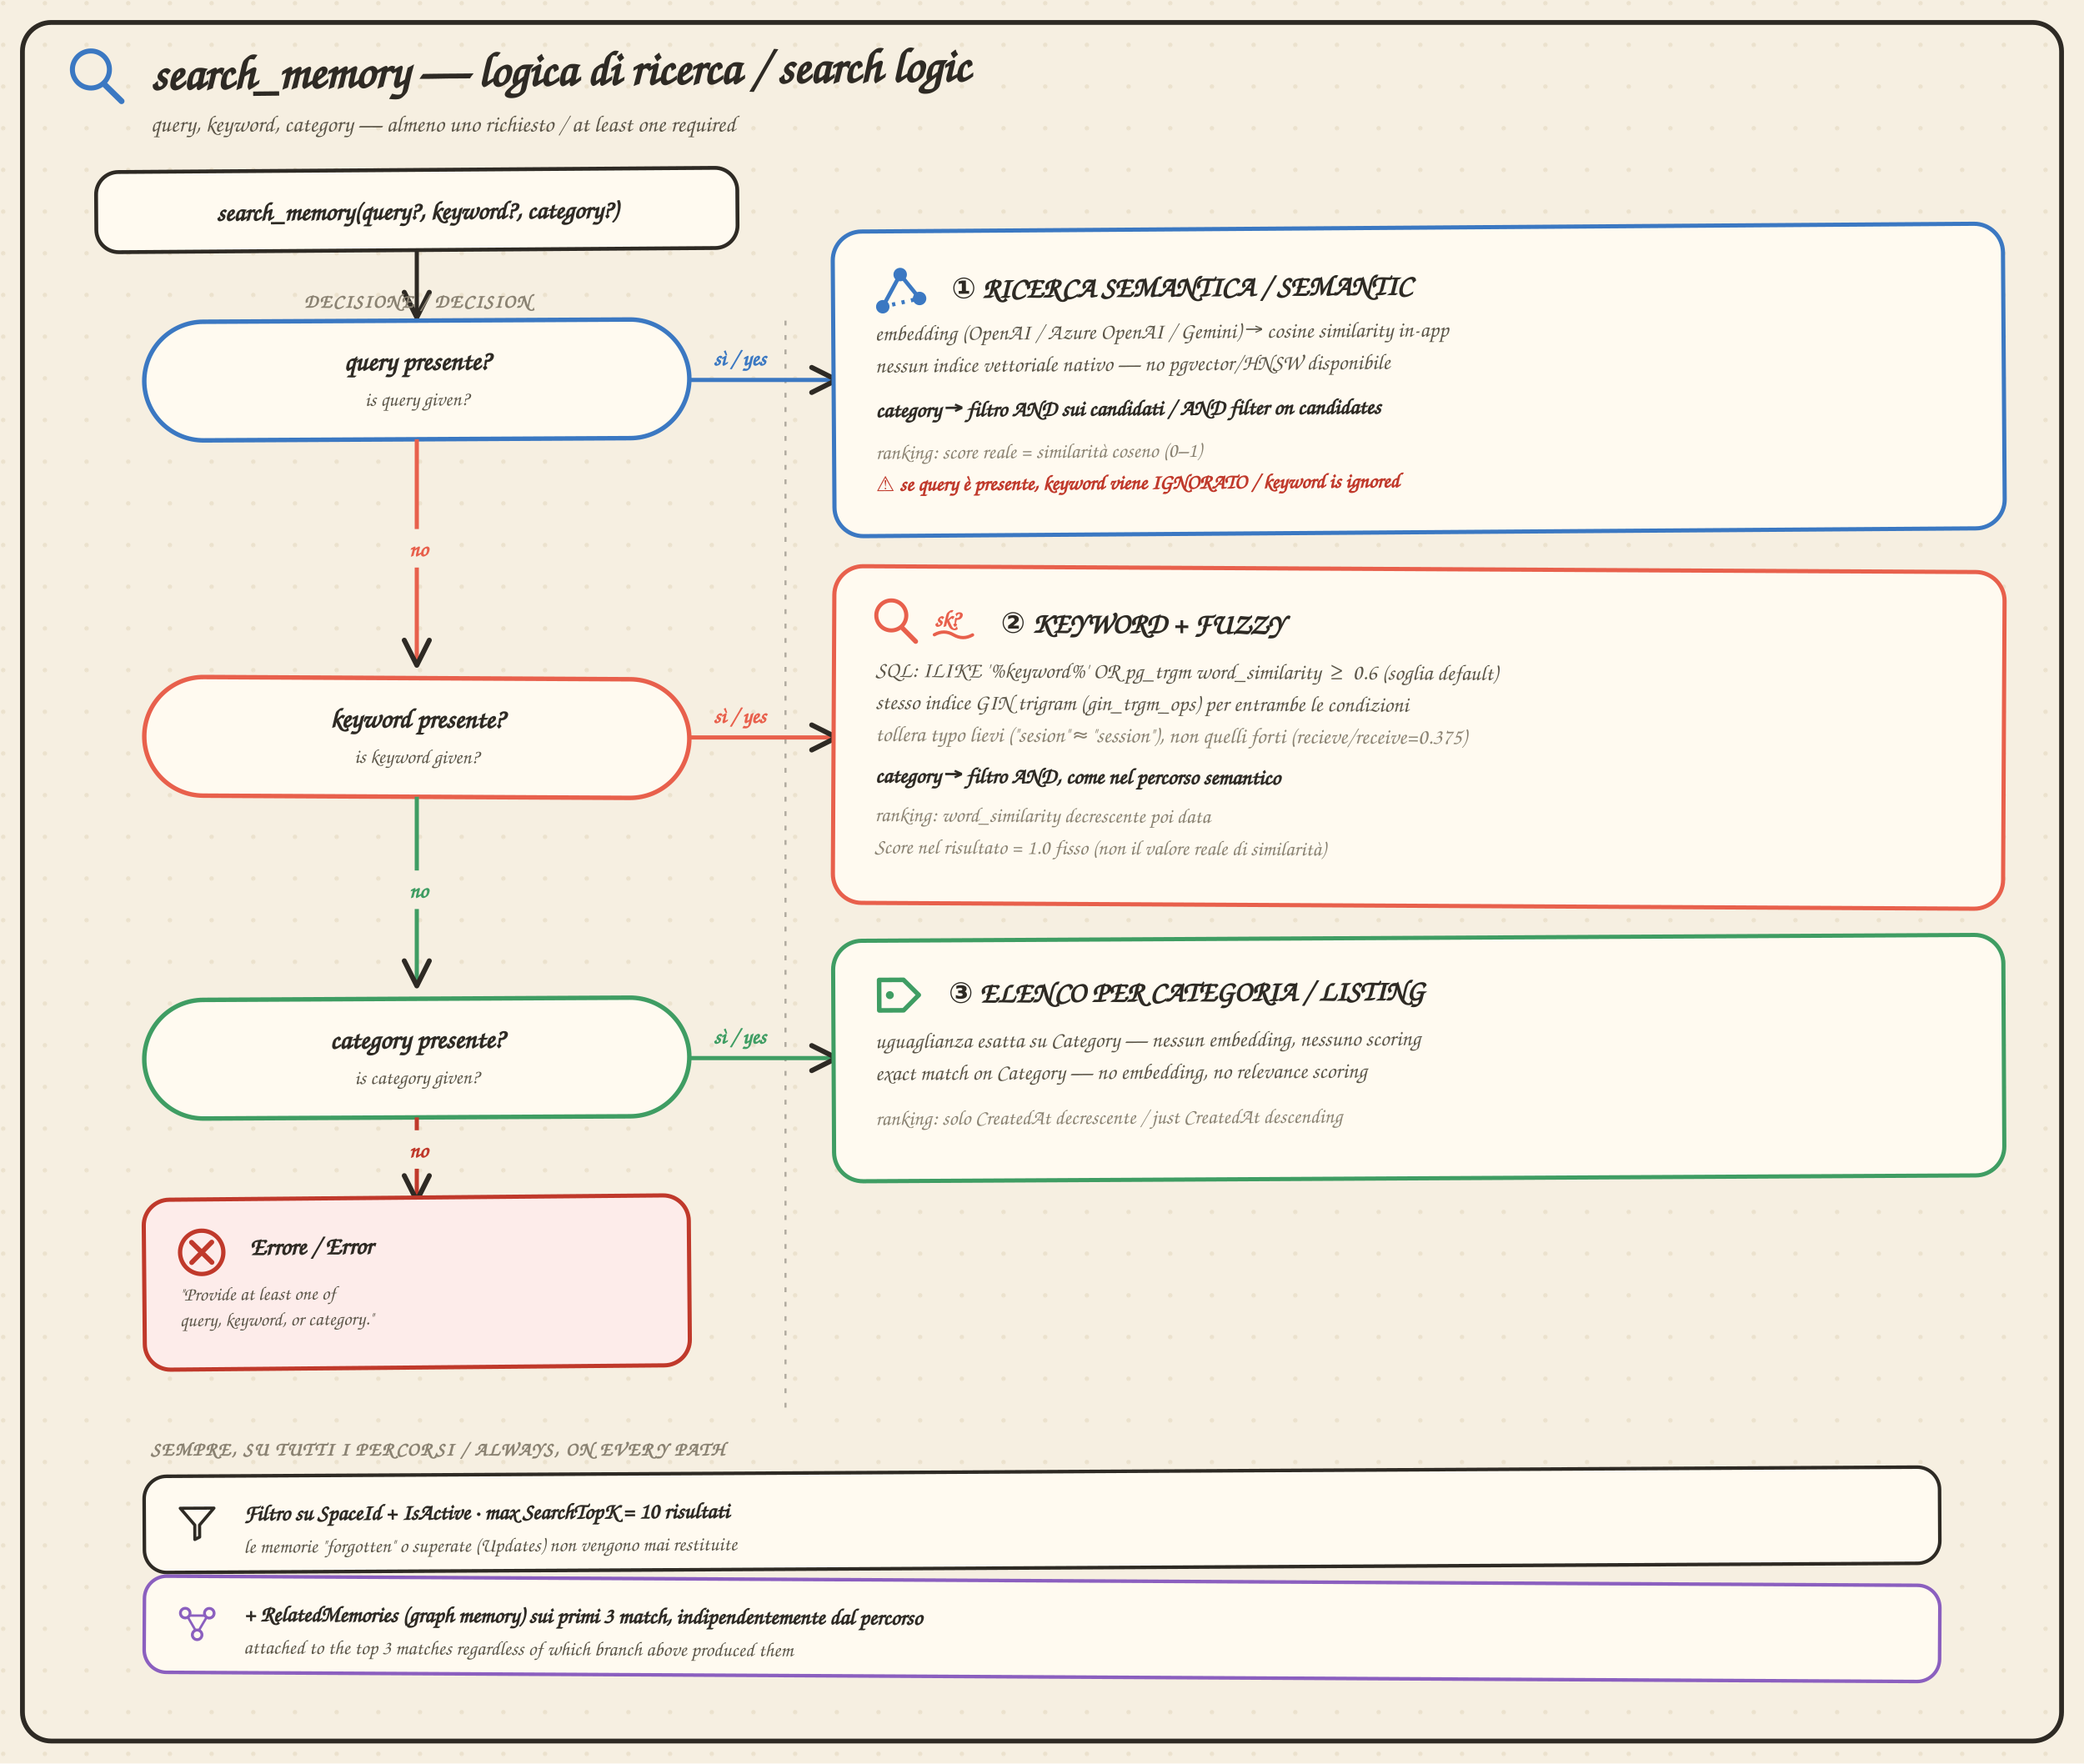
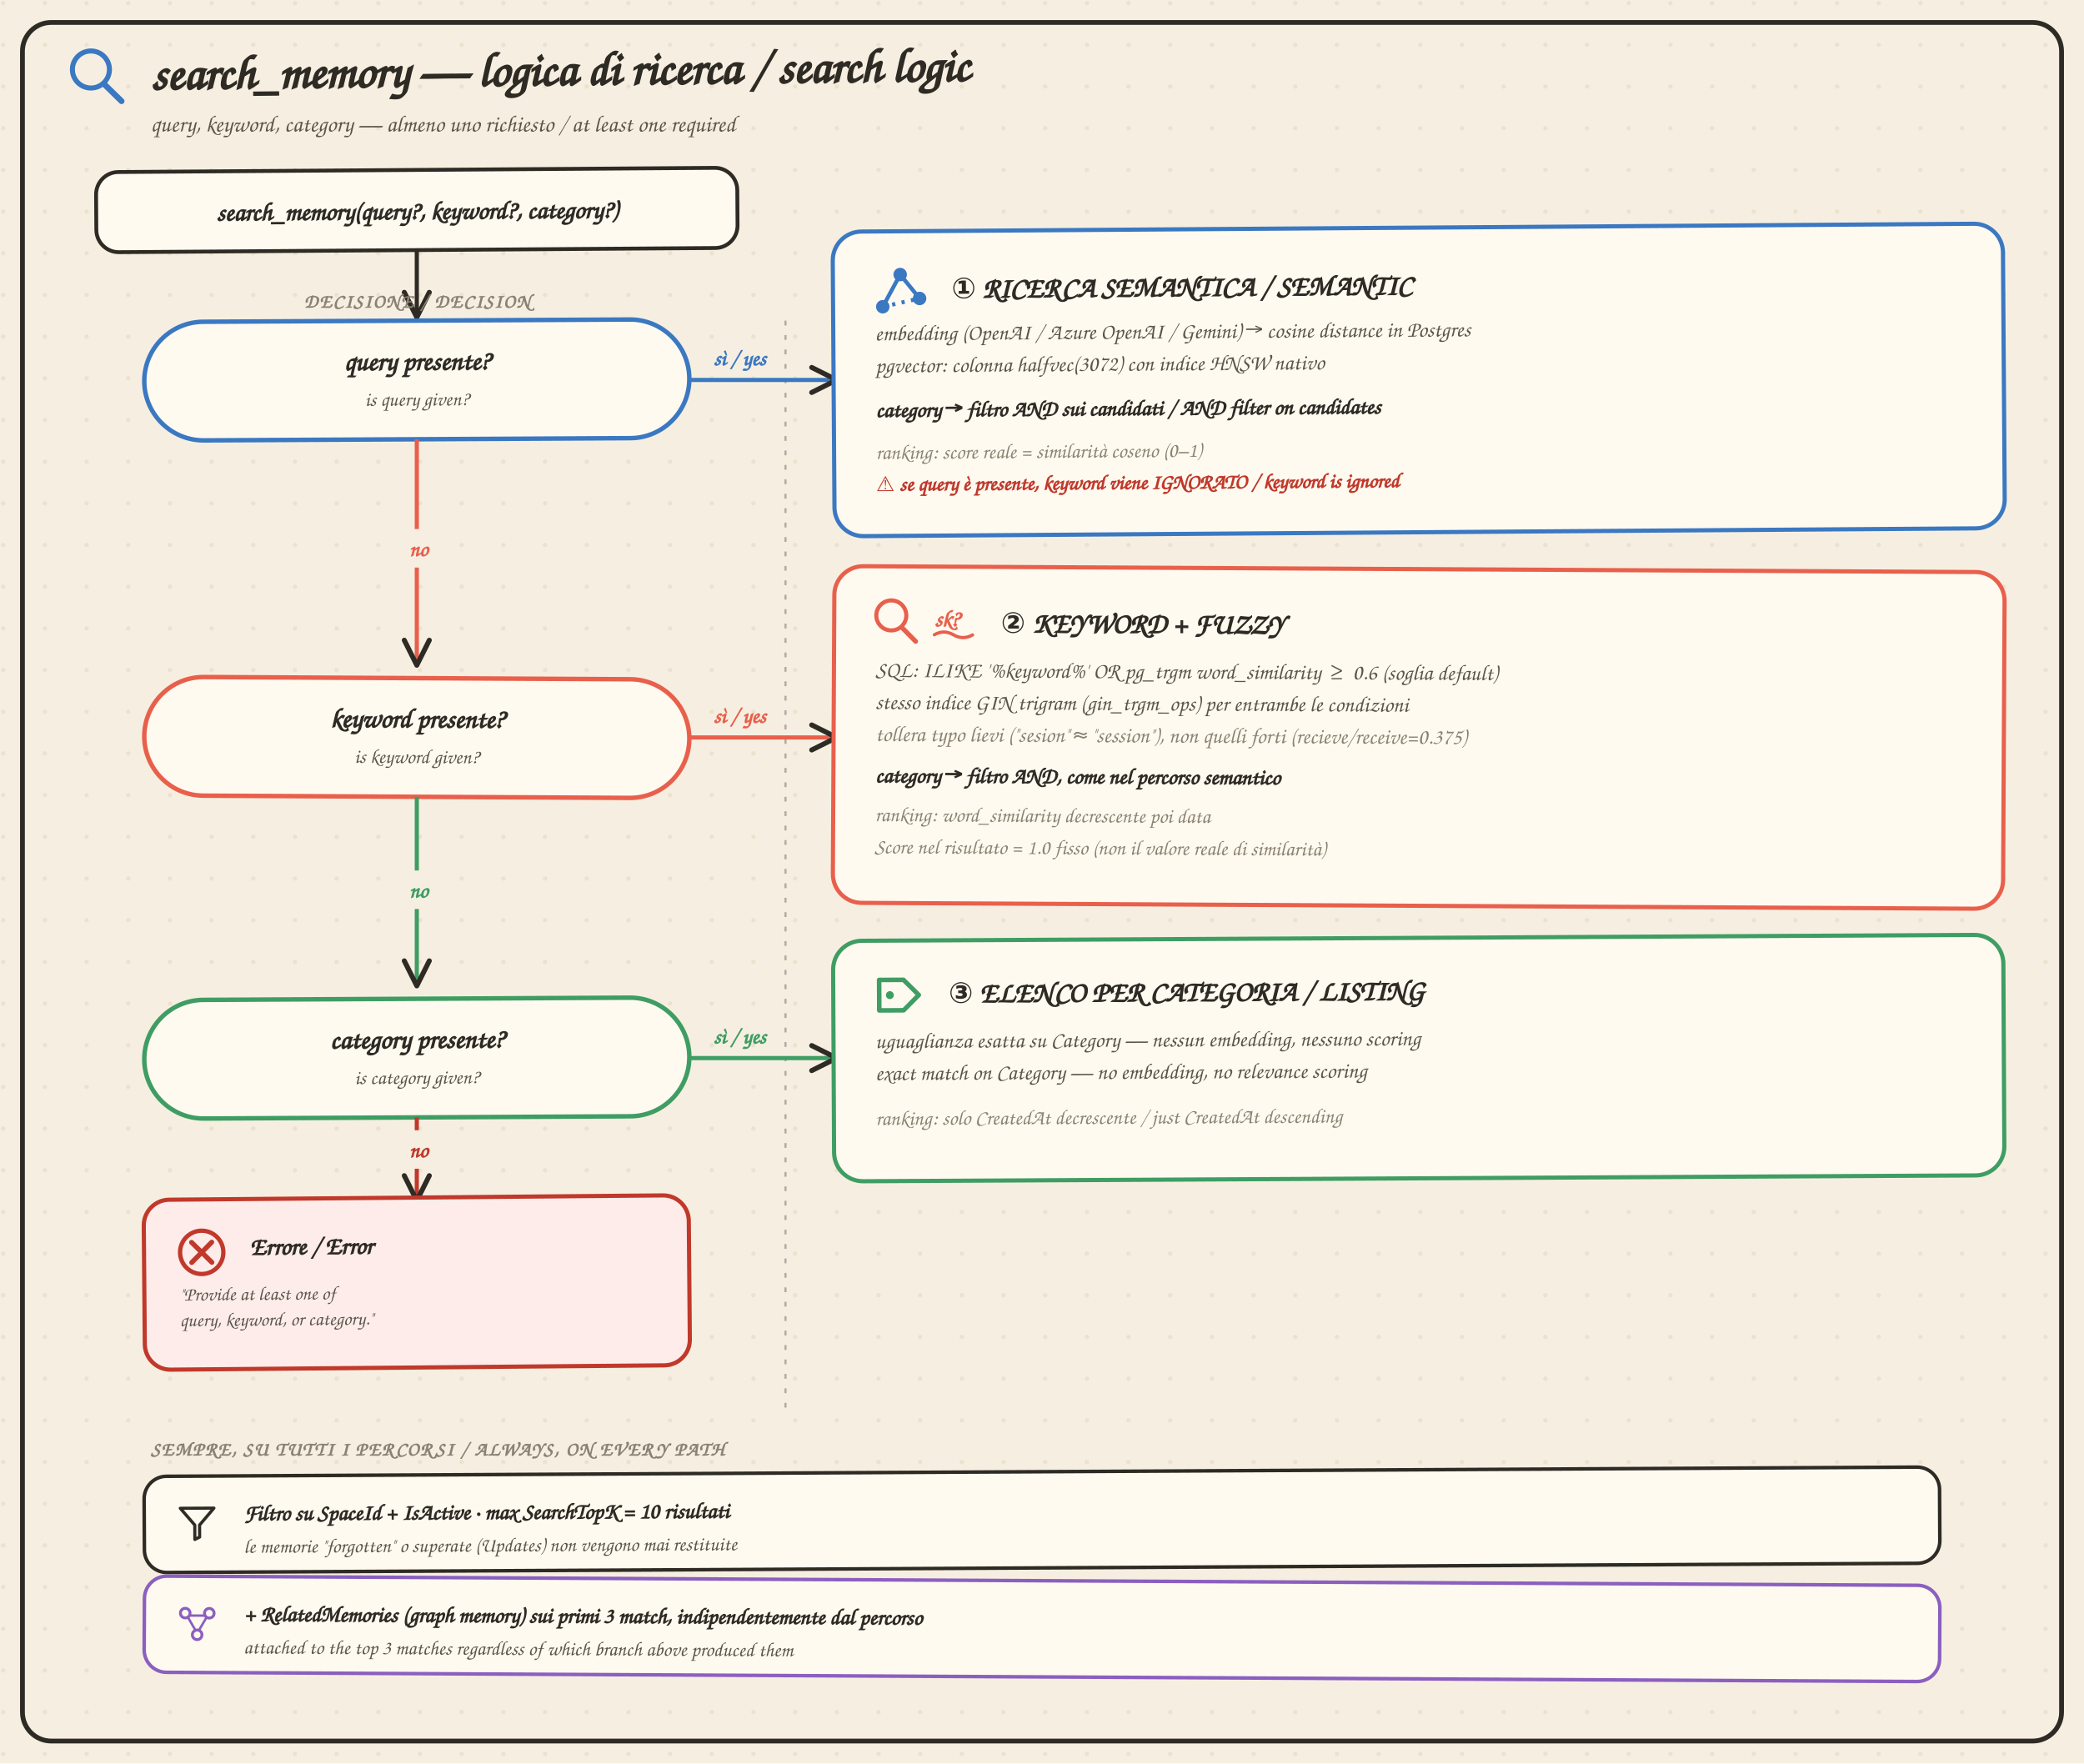
<svg xmlns="http://www.w3.org/2000/svg" width="1300" height="1100" viewBox="0 0 1300 1100" font-family="Segoe Print, Comic Sans MS, cursive">
  <defs>
    <pattern id="dots" width="26" height="26" patternUnits="userSpaceOnUse">
      <circle cx="2" cy="2" r="1.4" fill="#e2d6bd" />
    </pattern>
    <symbol id="ic-search" viewBox="0 0 40 40">
      <circle cx="16" cy="16" r="11" fill="none" stroke="currentColor" stroke-width="3" />
      <line x1="24" y1="25" x2="34" y2="35" stroke="currentColor" stroke-width="3.5" stroke-linecap="round" />
    </symbol>
    <symbol id="ic-vector" viewBox="0 0 40 40">
      <line x1="9" y1="31" x2="20" y2="11" stroke="currentColor" stroke-width="2.5" />
      <line x1="20" y1="11" x2="32" y2="26" stroke="currentColor" stroke-width="2.5" />
      <line x1="9" y1="31" x2="32" y2="26" stroke="currentColor" stroke-width="2.5" stroke-dasharray="2 4" />
      <circle cx="9" cy="31" r="4.2" fill="currentColor" />
      <circle cx="20" cy="11" r="4.2" fill="currentColor" />
      <circle cx="32" cy="26" r="4.2" fill="currentColor" />
    </symbol>
    <symbol id="ic-typo" viewBox="0 0 40 40">
      <text x="3" y="24" font-size="17" font-weight="700" fill="currentColor">sk?</text>
      <path d="M3,30 Q10,26 17,30 T31,30" fill="none" stroke="currentColor" stroke-width="2.4" stroke-linecap="round" />
    </symbol>
    <symbol id="ic-tag" viewBox="0 0 40 40">
      <path d="M7 10 H23 L33 20 L23 30 H7 Z" fill="none" stroke="currentColor" stroke-width="3" stroke-linejoin="round" />
      <circle cx="14" cy="20" r="2.6" fill="currentColor" />
    </symbol>
    <symbol id="ic-x" viewBox="0 0 40 40">
      <circle cx="20" cy="20" r="15" fill="none" stroke="currentColor" stroke-width="3" />
      <line x1="13" y1="13" x2="27" y2="27" stroke="currentColor" stroke-width="3.4" stroke-linecap="round" />
      <line x1="27" y1="13" x2="13" y2="27" stroke="currentColor" stroke-width="3.4" stroke-linecap="round" />
    </symbol>
    <symbol id="ic-funnel" viewBox="0 0 40 40">
      <path d="M6 8 H34 L22 22 V32 L18 34 V22 Z" fill="none" stroke="currentColor" stroke-width="2.6" stroke-linejoin="round" />
    </symbol>
    <symbol id="ic-graph" viewBox="0 0 40 40">
      <circle cx="10" cy="12" r="4" fill="none" stroke="currentColor" stroke-width="2.4" />
      <circle cx="30" cy="12" r="4" fill="none" stroke="currentColor" stroke-width="2.4" />
      <circle cx="20" cy="30" r="4" fill="none" stroke="currentColor" stroke-width="2.4" />
      <line x1="13" y1="14" x2="27" y2="14" stroke="currentColor" stroke-width="2" />
      <line x1="12" y1="15" x2="19" y2="27" stroke="currentColor" stroke-width="2" />
      <line x1="28" y1="15" x2="21" y2="27" stroke="currentColor" stroke-width="2" />
    </symbol>
    <marker id="arrow" viewBox="0 0 10 10" refX="8" refY="5" markerWidth="7.5" markerHeight="7.5" orient="auto-start-reverse">
      <path d="M1,1 L9,5 L1,9" fill="none" stroke="#2e2a24" stroke-width="1.6" stroke-linecap="round" stroke-linejoin="round" />
    </marker>
  </defs>
  <rect x="0" y="0" width="1300" height="1100" fill="#f6efe1" />
  <rect x="0" y="0" width="1300" height="1100" fill="url(#dots)" opacity="0.55" />
  <rect x="14" y="14" width="1272" height="1072" rx="18" fill="none" stroke="#2e2a24" stroke-width="3" />
  <g transform="rotate(-0.6 300 50)">
    <use href="#ic-search" x="40" y="24" width="42" height="42" color="#3b78c2" />
    <text x="94" y="54" font-size="30" font-weight="700" fill="#2e2a24">search_memory — logica di ricerca / search logic</text>
  </g>
  <text x="94" y="82" font-size="14.5" fill="#5b5548">query, keyword, category — almeno uno richiesto / at least one required</text>
  <g transform="rotate(-0.4 260 130)">
    <rect x="60" y="106" width="400" height="50" rx="14" fill="#fffaf0" stroke="#2e2a24" stroke-width="2.4" />
    <text x="260" y="137" text-anchor="middle" font-size="16" font-weight="700" fill="#2e2a24">search_memory(query?, keyword?, category?)</text>
  </g>
  <path d="M260,156 L260,196" fill="none" stroke="#2e2a24" stroke-width="2.6" marker-end="url(#arrow)" />
  <text x="260" y="192" text-anchor="middle" font-size="12" font-weight="700" fill="#8a8272" letter-spacing="1">DECISIONE / DECISION</text>
  <text x="520" y="192" font-size="12" font-weight="700" fill="#8a8272" letter-spacing="1">PERCORSO SCELTO / CHOSEN PATH</text>
  <line x1="490" y1="200" x2="490" y2="880" stroke="#2e2a24" stroke-width="1.3" stroke-dasharray="3 6" opacity="0.35" />
  <g transform="rotate(-0.3 260 237)">
    <rect x="90" y="200" width="340" height="74" rx="37" fill="#fffaf0" stroke="#3b78c2" stroke-width="2.8" />
    <text x="260" y="231" text-anchor="middle" font-size="17" font-weight="700" fill="#2e2a24">query presente?</text>
    <text x="260" y="253" text-anchor="middle" font-size="12.5" fill="#5b5548">is query given?</text>
  </g>
  <path d="M430,237 L520,237" fill="none" stroke="#3b78c2" stroke-width="2.6" marker-end="url(#arrow)" />
  <text x="445" y="228" font-size="13.5" font-weight="700" fill="#3b78c2">sì / yes</text>
  <g transform="rotate(-0.4 885 237)">
    <rect x="520" y="142" width="730" height="190" rx="18" fill="#fffaf0" stroke="#3b78c2" stroke-width="2.6" />
    <use href="#ic-vector" x="542" y="158" width="40" height="40" color="#3b78c2" />
    <text x="594" y="184" font-size="18" font-weight="700" fill="#2e2a24">① RICERCA SEMANTICA / SEMANTIC</text>
-     <text x="546" y="210" font-size="13.8" fill="#5b5548">embedding (OpenAI / Azure OpenAI / Gemini) → cosine similarity in-app</text>
-     <text x="546" y="230" font-size="13.8" fill="#5b5548">nessun indice vettoriale nativo — no pgvector/HNSW disponibile</text>
+     <text x="546" y="210" font-size="13.8" fill="#5b5548">embedding (OpenAI / Azure OpenAI / Gemini) → cosine distance in Postgres</text>
+     <text x="546" y="230" font-size="13.8" fill="#5b5548">pgvector: colonna halfvec(3072) con indice HNSW nativo</text>
    <text x="546" y="258" font-size="13.8" font-weight="700" fill="#2e2a24">category → filtro AND sui candidati / AND filter on candidates</text>
    <text x="546" y="284" font-size="13" fill="#8a8272">ranking: score reale = similarità coseno (0–1)</text>
    <text x="546" y="304" font-size="13" fill="#c0392b" font-weight="700">⚠ se query è presente, keyword viene IGNORATO / keyword is ignored</text>
  </g>
  <path d="M260,274 L260,413" fill="none" stroke="#e8604c" stroke-width="2.6" marker-end="url(#arrow)" />
  <rect x="238" y="330" width="46" height="24" rx="6" fill="#f6efe1" />
  <text x="261" y="347" text-anchor="middle" font-size="13.5" font-weight="700" fill="#e8604c">no</text>
  <g transform="rotate(0.3 260 460)">
    <rect x="90" y="423" width="340" height="74" rx="37" fill="#fffaf0" stroke="#e8604c" stroke-width="2.8" />
    <text x="260" y="454" text-anchor="middle" font-size="17" font-weight="700" fill="#2e2a24">keyword presente?</text>
    <text x="260" y="476" text-anchor="middle" font-size="12.5" fill="#5b5548">is keyword given?</text>
  </g>
  <path d="M430,460 L520,460" fill="none" stroke="#e8604c" stroke-width="2.6" marker-end="url(#arrow)" />
  <text x="445" y="451" font-size="13.5" font-weight="700" fill="#e8604c">sì / yes</text>
  <g transform="rotate(0.3 885 460)">
    <rect x="520" y="355" width="730" height="210" rx="18" fill="#fffaf0" stroke="#e8604c" stroke-width="2.6" />
    <use href="#ic-search" x="542" y="372" width="34" height="34" color="#e8604c" />
    <use href="#ic-typo" x="580" y="372" width="34" height="34" color="#e8604c" />
    <text x="624" y="396" font-size="18" font-weight="700" fill="#2e2a24">② KEYWORD + FUZZY</text>
    <text x="546" y="424" font-size="13.8" fill="#5b5548">SQL: ILIKE '%keyword%' OR pg_trgm word_similarity ≥ 0.6 (soglia default)</text>
    <text x="546" y="444" font-size="13.8" fill="#5b5548">stesso indice GIN trigram (gin_trgm_ops) per entrambe le condizioni</text>
    <text x="546" y="464" font-size="13.8" fill="#8a8272">tollera typo lievi ("sesion"≈"session"), non quelli forti (recieve/receive=0.375)</text>
    <text x="546" y="490" font-size="13.8" font-weight="700" fill="#2e2a24">category → filtro AND, come nel percorso semantico</text>
    <text x="546" y="514" font-size="13" fill="#8a8272">ranking: word_similarity decrescente poi data</text>
    <text x="546" y="534" font-size="13" fill="#8a8272">Score nel risultato = 1.0 fisso (non il valore reale di similarità)</text>
  </g>
  <path d="M260,497 L260,613" fill="none" stroke="#3f9d63" stroke-width="2.6" marker-end="url(#arrow)" />
  <rect x="238" y="543" width="46" height="24" rx="6" fill="#f6efe1" />
  <text x="261" y="560" text-anchor="middle" font-size="13.5" font-weight="700" fill="#3f9d63">no</text>
  <g transform="rotate(-0.3 260 660)">
    <rect x="90" y="623" width="340" height="74" rx="37" fill="#fffaf0" stroke="#3f9d63" stroke-width="2.8" />
    <text x="260" y="654" text-anchor="middle" font-size="17" font-weight="700" fill="#2e2a24">category presente?</text>
    <text x="260" y="676" text-anchor="middle" font-size="12.5" fill="#5b5548">is category given?</text>
  </g>
  <path d="M430,660 L520,660" fill="none" stroke="#3f9d63" stroke-width="2.6" marker-end="url(#arrow)" />
  <text x="445" y="651" font-size="13.5" font-weight="700" fill="#3f9d63">sì / yes</text>
  <g transform="rotate(-0.3 885 660)">
    <rect x="520" y="585" width="730" height="150" rx="18" fill="#fffaf0" stroke="#3f9d63" stroke-width="2.6" />
    <use href="#ic-tag" x="542" y="600" width="38" height="38" color="#3f9d63" />
    <text x="592" y="624" font-size="18" font-weight="700" fill="#2e2a24">③ ELENCO PER CATEGORIA / LISTING</text>
    <text x="546" y="652" font-size="13.8" fill="#5b5548">uguaglianza esatta su Category — nessun embedding, nessuno scoring</text>
    <text x="546" y="672" font-size="13.8" fill="#5b5548">exact match on Category — no embedding, no relevance scoring</text>
    <text x="546" y="700" font-size="13" fill="#8a8272">ranking: solo CreatedAt decrescente / just CreatedAt descending</text>
  </g>
  <path d="M260,697 L260,747" fill="none" stroke="#c0392b" stroke-width="2.6" marker-end="url(#arrow)" />
  <rect x="238" y="705" width="46" height="24" rx="6" fill="#f6efe1" />
  <text x="261" y="722" text-anchor="middle" font-size="13.5" font-weight="700" fill="#c0392b">no</text>
  <g transform="rotate(-0.5 260 800)">
    <rect x="90" y="747" width="340" height="106" rx="16" fill="#fdecea" stroke="#c0392b" stroke-width="2.6" />
    <use href="#ic-x" x="108" y="762" width="36" height="36" color="#c0392b" />
    <text x="156" y="782" font-size="15.5" font-weight="700" fill="#2e2a24">Errore / Error</text>
    <text x="112" y="810" font-size="12" fill="#5b5548">"Provide at least one of</text>
    <text x="112" y="826" font-size="12" fill="#5b5548">query, keyword, or category."</text>
  </g>
  <text x="94" y="908" font-size="12" font-weight="700" fill="#8a8272" letter-spacing="1">SEMPRE, SU TUTTI I PERCORSI / ALWAYS, ON EVERY PATH</text>
  <g transform="rotate(-0.3 650 950)">
    <rect x="90" y="918" width="1120" height="60" rx="14" fill="#fffaf0" stroke="#2e2a24" stroke-width="2.2" />
    <use href="#ic-funnel" x="108" y="932" width="30" height="30" color="#2e2a24" />
    <text x="152" y="946" font-size="14" font-weight="700" fill="#2e2a24">Filtro su SpaceId + IsActive · max SearchTopK = 10 risultati</text>
    <text x="152" y="966" font-size="12.5" fill="#5b5548">le memorie "forgotten" o superate (Updates) non vengono mai restituite</text>
  </g>
  <g transform="rotate(0.3 650 1018)">
    <rect x="90" y="986" width="1120" height="60" rx="14" fill="#fffaf0" stroke="#8b5fbf" stroke-width="2.2" />
    <use href="#ic-graph" x="108" y="1000" width="30" height="30" color="#8b5fbf" />
    <text x="152" y="1014" font-size="14" font-weight="700" fill="#2e2a24">+ RelatedMemories (graph memory) sui primi 3 match, indipendentemente dal percorso</text>
    <text x="152" y="1034" font-size="12.5" fill="#5b5548">attached to the top 3 matches regardless of which branch above produced them</text>
  </g>
</svg>
